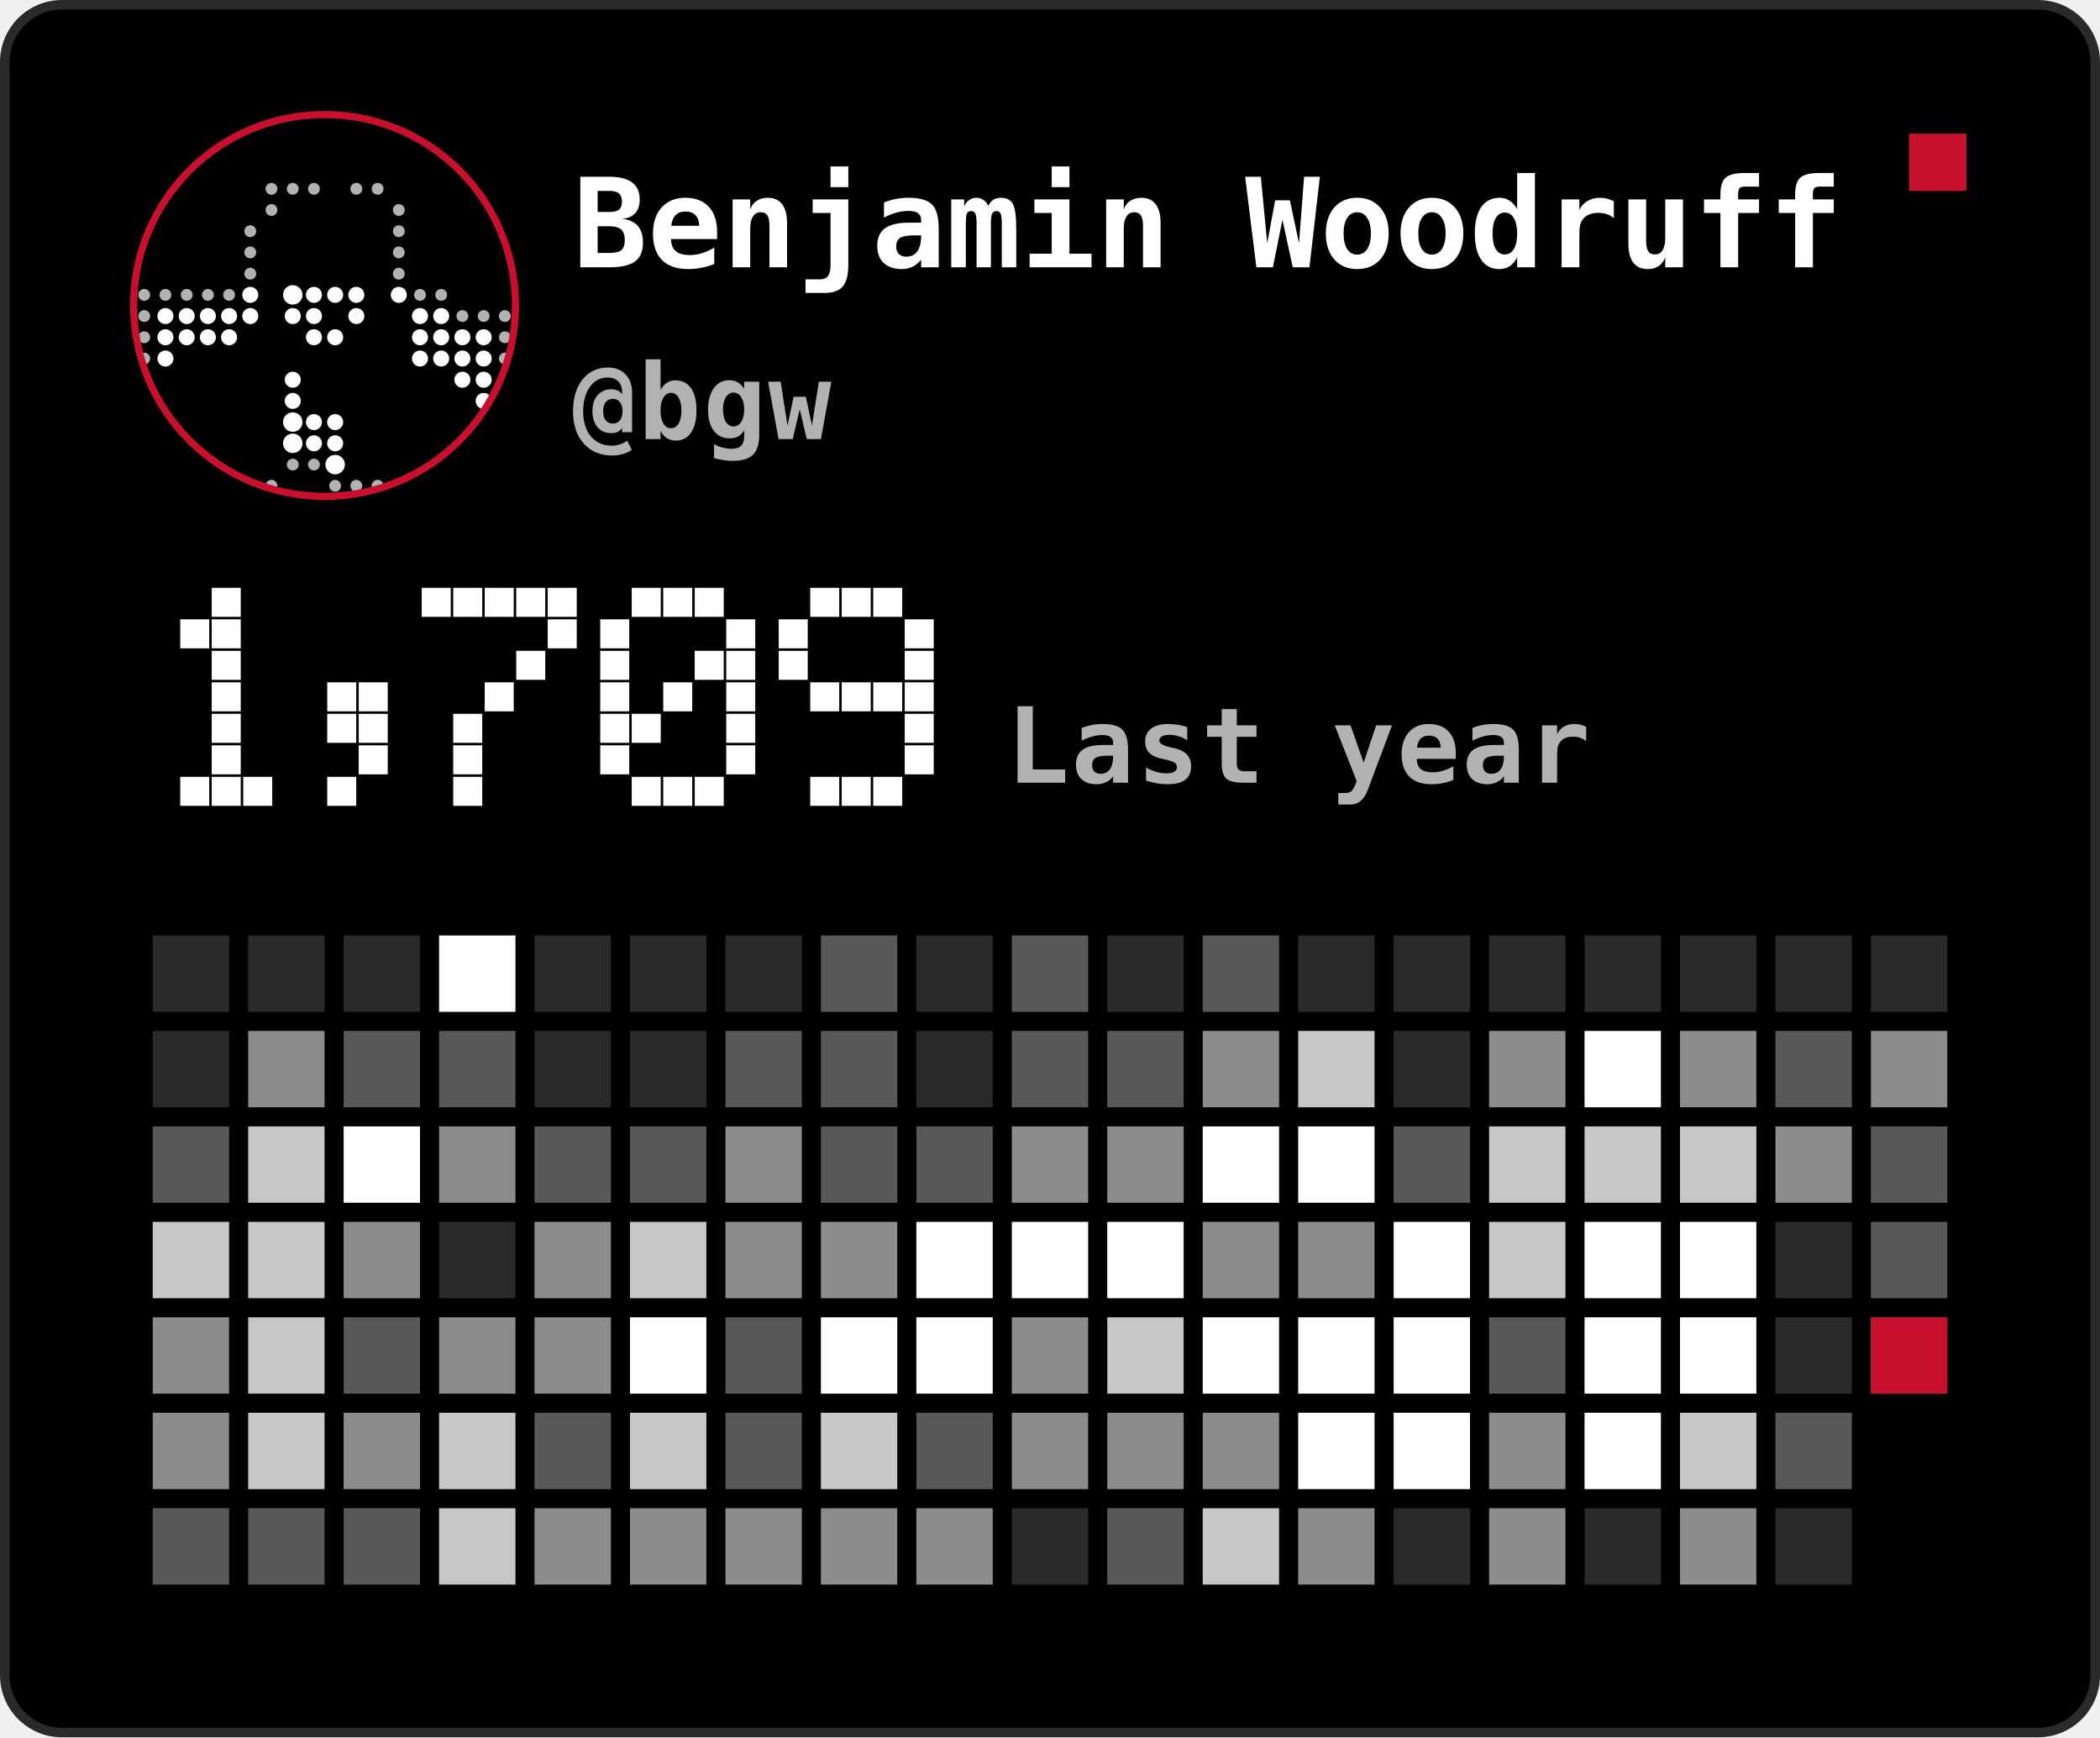
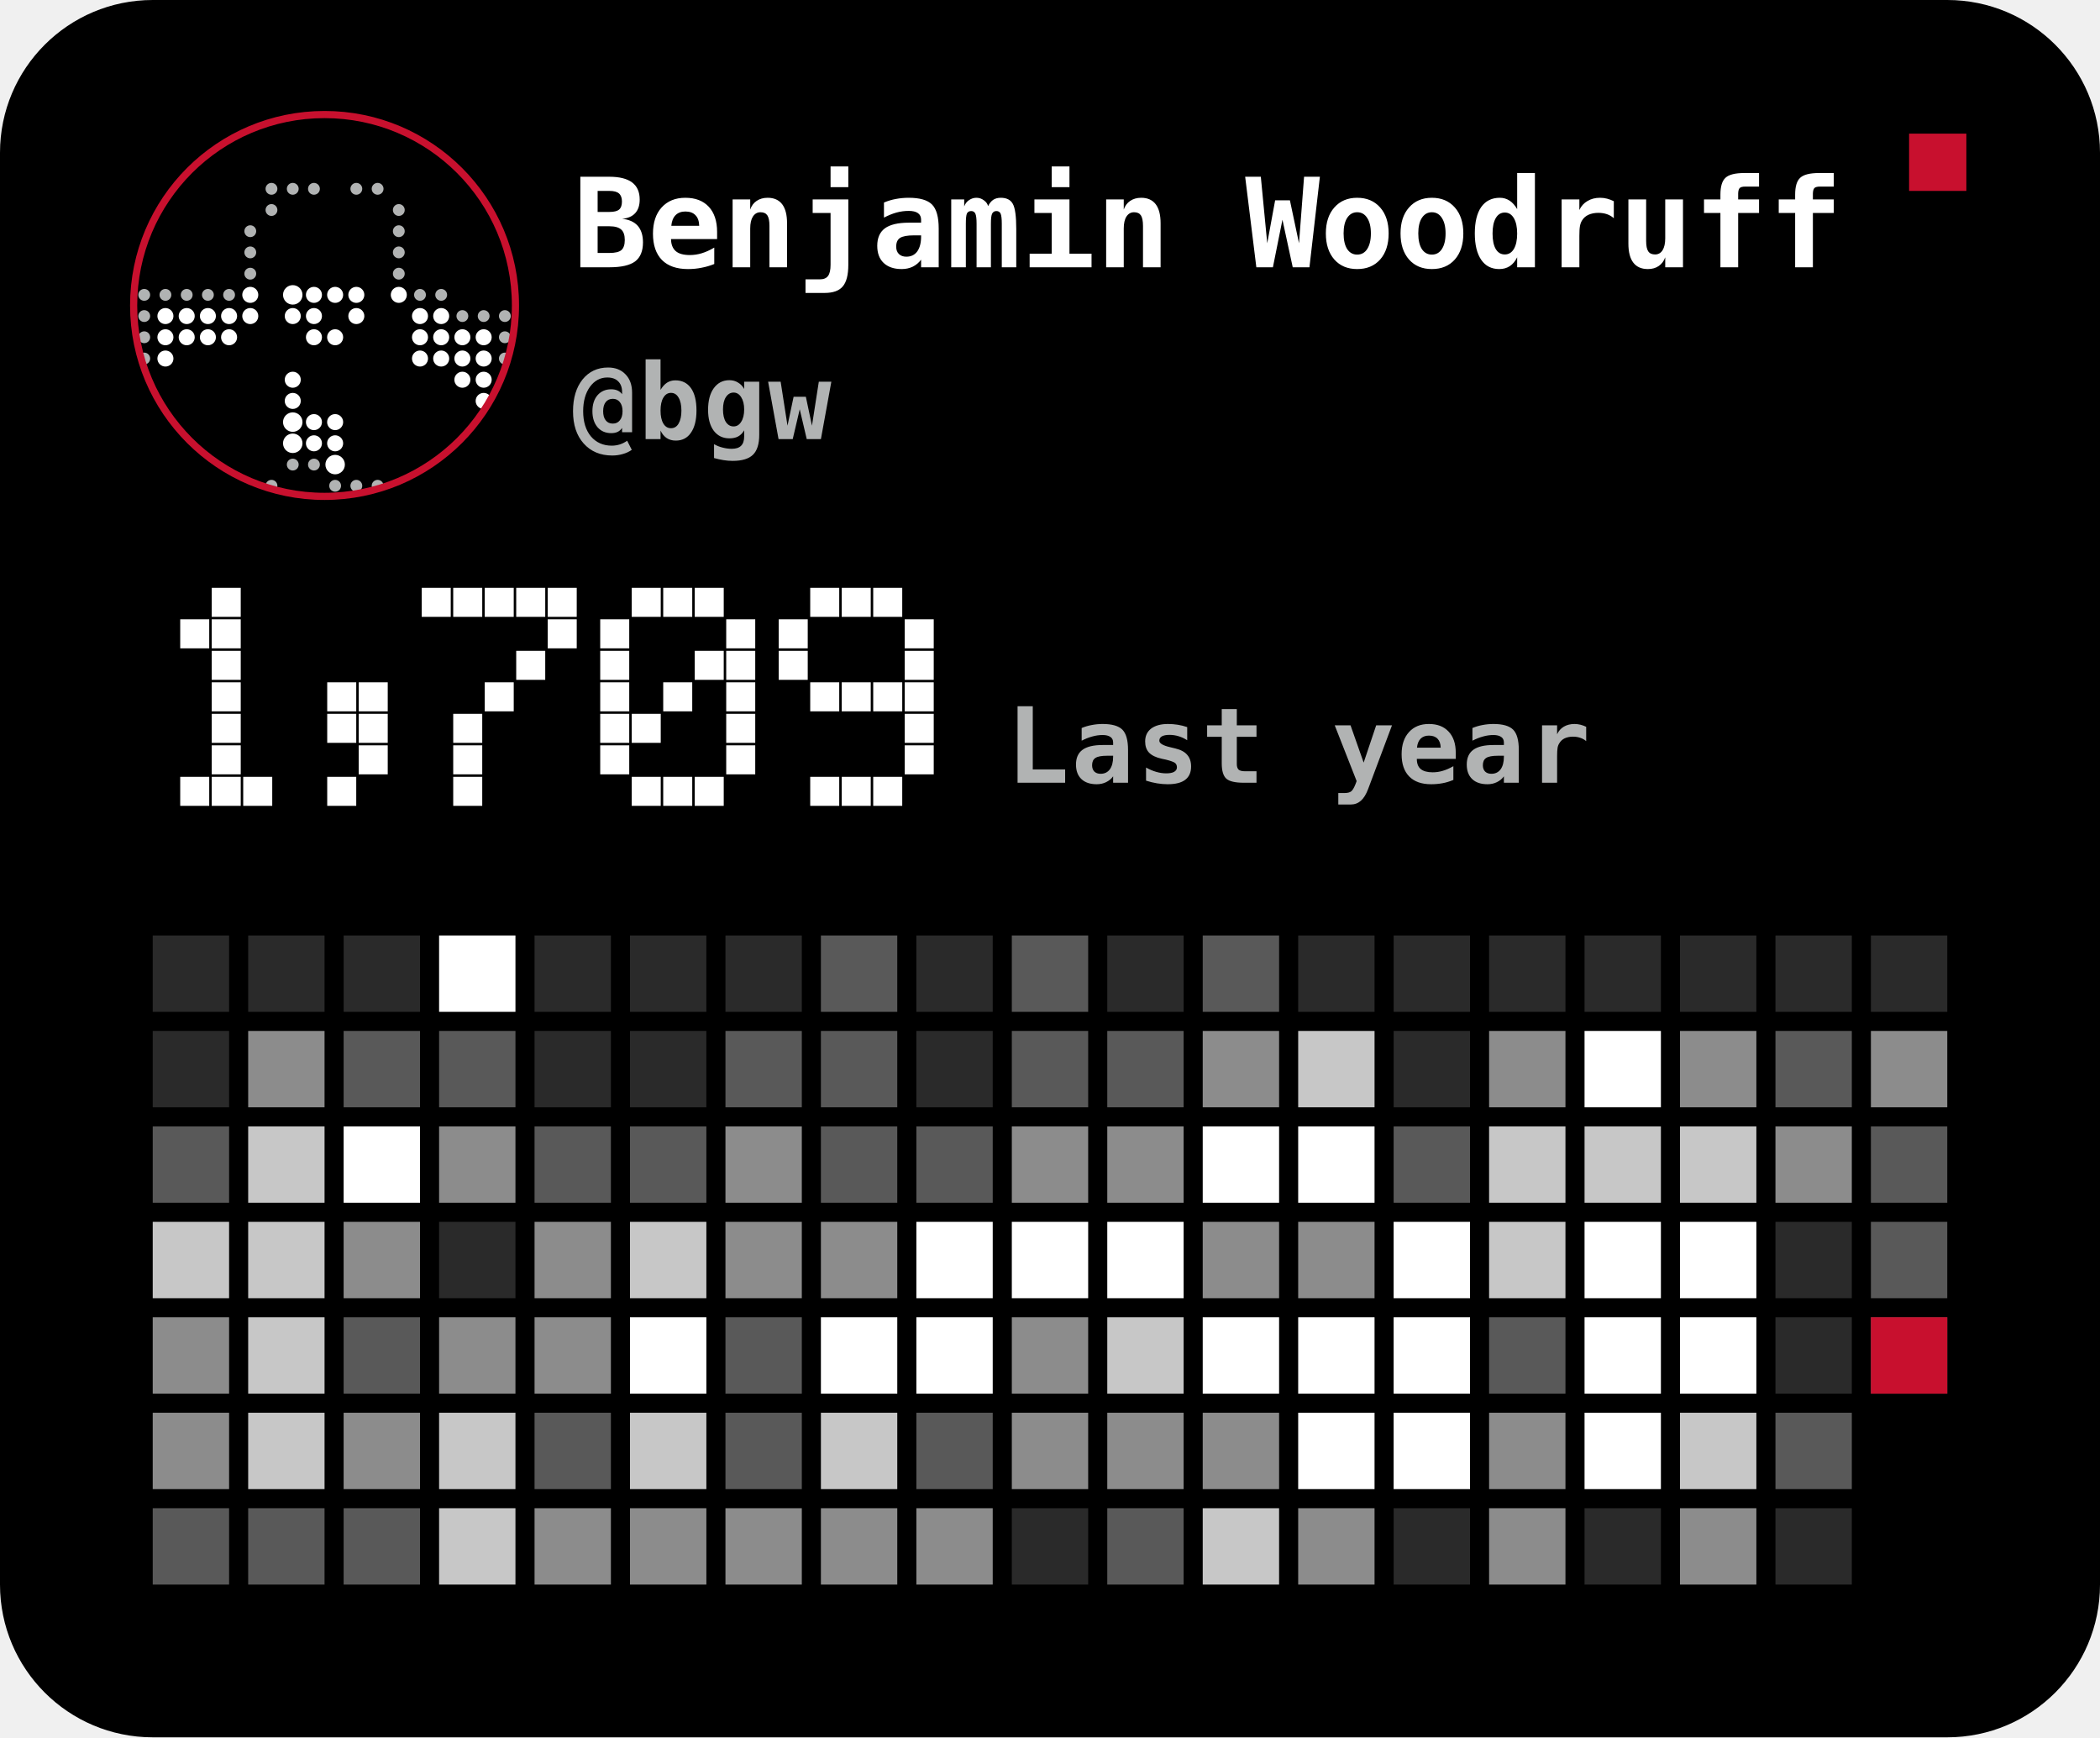
<svg xmlns="http://www.w3.org/2000/svg" width="220" height="182" viewBox="0 0 220 182" role="img">
-   <rect x="0.5" y="0.5" width="219" height="181" rx="6" fill="#000000" stroke="#2A2A2A" stroke-width="1" />
+   <rect width="220" height="182" rx="16" fill="#000000" />
  <rect x="14" y="14" width="0" height="0" fill="#C8102E" />
  <clipPath id="pfp">
    <circle cx="34.00" cy="32.00" r="20.00" />
  </clipPath>
  <g clip-path="url(#pfp)">
    <circle cx="28.44" cy="19.78" r="0.62" fill="#B1B3B3" />
    <circle cx="30.67" cy="19.78" r="0.62" fill="#B1B3B3" />
    <circle cx="32.89" cy="19.78" r="0.62" fill="#B1B3B3" />
    <circle cx="37.33" cy="19.78" r="0.62" fill="#B1B3B3" />
    <circle cx="39.56" cy="19.78" r="0.62" fill="#B1B3B3" />
    <circle cx="28.44" cy="22.00" r="0.62" fill="#B1B3B3" />
    <circle cx="41.78" cy="22.00" r="0.62" fill="#B1B3B3" />
    <circle cx="26.22" cy="24.22" r="0.62" fill="#B1B3B3" />
    <circle cx="41.78" cy="24.22" r="0.62" fill="#B1B3B3" />
    <circle cx="26.22" cy="26.44" r="0.62" fill="#B1B3B3" />
    <circle cx="41.78" cy="26.44" r="0.62" fill="#B1B3B3" />
    <circle cx="26.22" cy="28.67" r="0.62" fill="#B1B3B3" />
    <circle cx="41.78" cy="28.67" r="0.62" fill="#B1B3B3" />
    <circle cx="15.11" cy="30.89" r="0.62" fill="#B1B3B3" />
    <circle cx="17.33" cy="30.89" r="0.62" fill="#B1B3B3" />
    <circle cx="19.56" cy="30.89" r="0.62" fill="#B1B3B3" />
    <circle cx="21.78" cy="30.89" r="0.62" fill="#B1B3B3" />
    <circle cx="24.00" cy="30.89" r="0.62" fill="#B1B3B3" />
    <circle cx="26.22" cy="30.89" r="0.84" fill="#FFFFFF" />
    <circle cx="30.67" cy="30.89" r="1.02" fill="#FFFFFF" />
    <circle cx="32.89" cy="30.89" r="0.84" fill="#FFFFFF" />
    <circle cx="35.11" cy="30.89" r="0.84" fill="#FFFFFF" />
    <circle cx="37.33" cy="30.89" r="0.84" fill="#FFFFFF" />
    <circle cx="41.78" cy="30.89" r="0.84" fill="#FFFFFF" />
    <circle cx="44.00" cy="30.89" r="0.62" fill="#B1B3B3" />
    <circle cx="46.22" cy="30.89" r="0.62" fill="#B1B3B3" />
    <circle cx="15.11" cy="33.11" r="0.62" fill="#B1B3B3" />
    <circle cx="17.33" cy="33.11" r="0.84" fill="#FFFFFF" />
    <circle cx="19.56" cy="33.11" r="0.84" fill="#FFFFFF" />
    <circle cx="21.78" cy="33.11" r="0.84" fill="#FFFFFF" />
    <circle cx="24.00" cy="33.11" r="0.84" fill="#FFFFFF" />
    <circle cx="26.22" cy="33.11" r="0.84" fill="#FFFFFF" />
    <circle cx="30.67" cy="33.11" r="0.84" fill="#FFFFFF" />
    <circle cx="32.89" cy="33.11" r="0.84" fill="#FFFFFF" />
    <circle cx="37.33" cy="33.11" r="0.84" fill="#FFFFFF" />
    <circle cx="44.00" cy="33.11" r="0.84" fill="#FFFFFF" />
    <circle cx="46.22" cy="33.11" r="0.84" fill="#FFFFFF" />
    <circle cx="48.44" cy="33.11" r="0.62" fill="#B1B3B3" />
    <circle cx="50.67" cy="33.11" r="0.62" fill="#B1B3B3" />
    <circle cx="52.89" cy="33.11" r="0.62" fill="#B1B3B3" />
    <circle cx="15.11" cy="35.33" r="0.62" fill="#B1B3B3" />
    <circle cx="17.33" cy="35.33" r="0.84" fill="#FFFFFF" />
    <circle cx="19.56" cy="35.33" r="0.84" fill="#FFFFFF" />
    <circle cx="21.78" cy="35.33" r="0.84" fill="#FFFFFF" />
    <circle cx="24.00" cy="35.33" r="0.84" fill="#FFFFFF" />
    <circle cx="32.89" cy="35.33" r="0.84" fill="#FFFFFF" />
    <circle cx="35.11" cy="35.33" r="0.84" fill="#FFFFFF" />
    <circle cx="44.00" cy="35.33" r="0.84" fill="#FFFFFF" />
    <circle cx="46.22" cy="35.33" r="0.84" fill="#FFFFFF" />
    <circle cx="48.44" cy="35.33" r="0.84" fill="#FFFFFF" />
    <circle cx="50.67" cy="35.33" r="0.84" fill="#FFFFFF" />
    <circle cx="52.89" cy="35.33" r="0.62" fill="#B1B3B3" />
    <circle cx="15.11" cy="37.56" r="0.62" fill="#B1B3B3" />
    <circle cx="17.33" cy="37.56" r="0.84" fill="#FFFFFF" />
    <circle cx="44.00" cy="37.56" r="0.84" fill="#FFFFFF" />
    <circle cx="46.22" cy="37.56" r="0.84" fill="#FFFFFF" />
    <circle cx="48.44" cy="37.56" r="0.84" fill="#FFFFFF" />
    <circle cx="50.67" cy="37.56" r="0.84" fill="#FFFFFF" />
    <circle cx="52.89" cy="37.56" r="0.62" fill="#B1B3B3" />
    <circle cx="15.11" cy="39.78" r="0.62" fill="#B1B3B3" />
    <circle cx="30.67" cy="39.78" r="0.84" fill="#FFFFFF" />
    <circle cx="48.44" cy="39.78" r="0.84" fill="#FFFFFF" />
    <circle cx="50.67" cy="39.78" r="0.84" fill="#FFFFFF" />
    <circle cx="52.89" cy="39.78" r="0.62" fill="#B1B3B3" />
    <circle cx="15.11" cy="42.00" r="0.62" fill="#B1B3B3" />
    <circle cx="30.67" cy="42.00" r="0.84" fill="#FFFFFF" />
    <circle cx="50.67" cy="42.00" r="0.84" fill="#FFFFFF" />
    <circle cx="52.89" cy="42.00" r="0.62" fill="#B1B3B3" />
    <circle cx="15.11" cy="44.22" r="0.62" fill="#B1B3B3" />
    <circle cx="30.67" cy="44.22" r="1.02" fill="#FFFFFF" />
    <circle cx="32.89" cy="44.22" r="0.84" fill="#FFFFFF" />
    <circle cx="35.11" cy="44.22" r="0.84" fill="#FFFFFF" />
    <circle cx="50.67" cy="44.22" r="0.84" fill="#FFFFFF" />
    <circle cx="52.89" cy="44.22" r="0.62" fill="#B1B3B3" />
    <circle cx="15.11" cy="46.44" r="0.62" fill="#B1B3B3" />
    <circle cx="30.67" cy="46.44" r="1.02" fill="#FFFFFF" />
    <circle cx="32.89" cy="46.44" r="0.84" fill="#FFFFFF" />
    <circle cx="35.11" cy="46.44" r="0.84" fill="#FFFFFF" />
    <circle cx="50.67" cy="46.44" r="0.84" fill="#FFFFFF" />
    <circle cx="52.89" cy="46.44" r="0.62" fill="#B1B3B3" />
    <circle cx="15.11" cy="48.67" r="0.62" fill="#B1B3B3" />
    <circle cx="30.67" cy="48.67" r="0.62" fill="#B1B3B3" />
    <circle cx="32.89" cy="48.67" r="0.62" fill="#B1B3B3" />
    <circle cx="35.11" cy="48.67" r="1.02" fill="#FFFFFF" />
    <circle cx="50.67" cy="48.67" r="0.84" fill="#FFFFFF" />
    <circle cx="52.89" cy="48.67" r="0.62" fill="#B1B3B3" />
    <circle cx="15.11" cy="50.89" r="0.62" fill="#B1B3B3" />
    <circle cx="17.33" cy="50.89" r="0.62" fill="#B1B3B3" />
    <circle cx="19.56" cy="50.89" r="0.62" fill="#B1B3B3" />
    <circle cx="21.78" cy="50.89" r="0.62" fill="#B1B3B3" />
    <circle cx="24.00" cy="50.89" r="0.62" fill="#B1B3B3" />
    <circle cx="26.22" cy="50.89" r="0.62" fill="#B1B3B3" />
    <circle cx="28.44" cy="50.89" r="0.62" fill="#B1B3B3" />
    <circle cx="35.11" cy="50.89" r="0.62" fill="#B1B3B3" />
    <circle cx="37.33" cy="50.89" r="0.62" fill="#B1B3B3" />
    <circle cx="39.56" cy="50.89" r="0.62" fill="#B1B3B3" />
    <circle cx="41.78" cy="50.89" r="0.62" fill="#B1B3B3" />
    <circle cx="44.00" cy="50.89" r="0.62" fill="#B1B3B3" />
    <circle cx="46.22" cy="50.89" r="0.62" fill="#B1B3B3" />
    <circle cx="48.44" cy="50.89" r="0.62" fill="#B1B3B3" />
    <circle cx="50.67" cy="50.89" r="0.62" fill="#B1B3B3" />
    <circle cx="52.89" cy="50.89" r="0.62" fill="#B1B3B3" />
  </g>
  <circle cx="34.00" cy="32.00" r="20.00" fill="none" stroke="#C8102E" stroke-width="0.75" />
  <text x="60" y="28" fill="#FFFFFF" text-anchor="start" font-family="ui-monospace, Geist Mono, monospace" font-weight="700" font-size="13" letter-spacing="0" dominant-baseline="auto">Benjamin Woodruff ‮</text>
  <text x="60" y="46" fill="#B1B3B3" text-anchor="start" font-family="ui-monospace, Geist Mono, monospace" font-weight="700" font-size="11" letter-spacing="0.2" dominant-baseline="auto">@bgw</text>
  <rect x="22.18" y="61.58" width="3.04" height="3.04" fill="#FFFFFF" />
  <rect x="18.88" y="64.88" width="3.04" height="3.04" fill="#FFFFFF" />
  <rect x="22.18" y="64.88" width="3.04" height="3.04" fill="#FFFFFF" />
  <rect x="22.18" y="68.18" width="3.04" height="3.04" fill="#FFFFFF" />
  <rect x="22.18" y="71.48" width="3.04" height="3.04" fill="#FFFFFF" />
  <rect x="22.18" y="74.78" width="3.04" height="3.04" fill="#FFFFFF" />
  <rect x="22.18" y="78.08" width="3.04" height="3.04" fill="#FFFFFF" />
  <rect x="18.88" y="81.38" width="3.04" height="3.04" fill="#FFFFFF" />
  <rect x="22.18" y="81.38" width="3.04" height="3.04" fill="#FFFFFF" />
  <rect x="25.48" y="81.38" width="3.04" height="3.04" fill="#FFFFFF" />
  <rect x="34.28" y="71.48" width="3.04" height="3.04" fill="#FFFFFF" />
  <rect x="37.58" y="71.48" width="3.04" height="3.04" fill="#FFFFFF" />
  <rect x="34.28" y="74.78" width="3.04" height="3.04" fill="#FFFFFF" />
  <rect x="37.58" y="74.78" width="3.04" height="3.04" fill="#FFFFFF" />
  <rect x="37.58" y="78.08" width="3.04" height="3.04" fill="#FFFFFF" />
  <rect x="34.28" y="81.38" width="3.04" height="3.04" fill="#FFFFFF" />
  <rect x="44.18" y="61.58" width="3.04" height="3.04" fill="#FFFFFF" />
  <rect x="47.48" y="61.58" width="3.04" height="3.04" fill="#FFFFFF" />
  <rect x="50.78" y="61.58" width="3.04" height="3.04" fill="#FFFFFF" />
  <rect x="54.08" y="61.58" width="3.04" height="3.04" fill="#FFFFFF" />
  <rect x="57.38" y="61.58" width="3.04" height="3.04" fill="#FFFFFF" />
  <rect x="57.38" y="64.88" width="3.04" height="3.04" fill="#FFFFFF" />
  <rect x="54.08" y="68.18" width="3.04" height="3.04" fill="#FFFFFF" />
  <rect x="50.78" y="71.48" width="3.04" height="3.04" fill="#FFFFFF" />
  <rect x="47.48" y="74.78" width="3.04" height="3.04" fill="#FFFFFF" />
  <rect x="47.48" y="78.08" width="3.04" height="3.04" fill="#FFFFFF" />
  <rect x="47.48" y="81.38" width="3.04" height="3.04" fill="#FFFFFF" />
  <rect x="66.18" y="61.58" width="3.04" height="3.04" fill="#FFFFFF" />
  <rect x="69.48" y="61.58" width="3.04" height="3.04" fill="#FFFFFF" />
  <rect x="72.78" y="61.58" width="3.04" height="3.04" fill="#FFFFFF" />
  <rect x="62.88" y="64.88" width="3.04" height="3.04" fill="#FFFFFF" />
  <rect x="76.08" y="64.88" width="3.04" height="3.04" fill="#FFFFFF" />
  <rect x="62.88" y="68.18" width="3.04" height="3.04" fill="#FFFFFF" />
  <rect x="72.78" y="68.18" width="3.04" height="3.04" fill="#FFFFFF" />
  <rect x="76.08" y="68.18" width="3.04" height="3.04" fill="#FFFFFF" />
  <rect x="62.88" y="71.48" width="3.04" height="3.04" fill="#FFFFFF" />
  <rect x="69.48" y="71.48" width="3.04" height="3.04" fill="#FFFFFF" />
  <rect x="76.08" y="71.48" width="3.04" height="3.04" fill="#FFFFFF" />
  <rect x="62.88" y="74.78" width="3.04" height="3.04" fill="#FFFFFF" />
  <rect x="66.18" y="74.78" width="3.04" height="3.04" fill="#FFFFFF" />
  <rect x="76.08" y="74.78" width="3.04" height="3.04" fill="#FFFFFF" />
  <rect x="62.88" y="78.08" width="3.04" height="3.04" fill="#FFFFFF" />
  <rect x="76.08" y="78.08" width="3.04" height="3.04" fill="#FFFFFF" />
  <rect x="66.18" y="81.38" width="3.04" height="3.04" fill="#FFFFFF" />
  <rect x="69.48" y="81.38" width="3.04" height="3.04" fill="#FFFFFF" />
  <rect x="72.78" y="81.38" width="3.04" height="3.04" fill="#FFFFFF" />
  <rect x="84.88" y="61.58" width="3.04" height="3.04" fill="#FFFFFF" />
  <rect x="88.18" y="61.58" width="3.04" height="3.04" fill="#FFFFFF" />
  <rect x="91.48" y="61.58" width="3.04" height="3.04" fill="#FFFFFF" />
  <rect x="81.58" y="64.88" width="3.04" height="3.04" fill="#FFFFFF" />
  <rect x="94.78" y="64.88" width="3.04" height="3.04" fill="#FFFFFF" />
  <rect x="81.58" y="68.18" width="3.04" height="3.04" fill="#FFFFFF" />
  <rect x="94.78" y="68.18" width="3.04" height="3.04" fill="#FFFFFF" />
  <rect x="84.88" y="71.48" width="3.04" height="3.04" fill="#FFFFFF" />
  <rect x="88.18" y="71.48" width="3.04" height="3.04" fill="#FFFFFF" />
  <rect x="91.48" y="71.48" width="3.04" height="3.04" fill="#FFFFFF" />
  <rect x="94.78" y="71.48" width="3.04" height="3.04" fill="#FFFFFF" />
  <rect x="94.78" y="74.78" width="3.04" height="3.04" fill="#FFFFFF" />
  <rect x="94.78" y="78.08" width="3.04" height="3.04" fill="#FFFFFF" />
  <rect x="84.88" y="81.38" width="3.04" height="3.04" fill="#FFFFFF" />
  <rect x="88.18" y="81.38" width="3.04" height="3.04" fill="#FFFFFF" />
  <rect x="91.48" y="81.38" width="3.04" height="3.04" fill="#FFFFFF" />
  <text x="105.4" y="82.0" fill="#B1B3B3" text-anchor="start" font-family="ui-monospace, Geist Mono, monospace" font-weight="700" font-size="11" letter-spacing="0.2" dominant-baseline="auto">Last year</text>
  <rect x="200" y="14" width="6" height="6" fill="#C8102E" />
  <rect x="16" y="98" width="8" height="8" fill="#2A2A2A" />
  <rect x="16" y="108" width="8" height="8" fill="#2A2A2A" />
  <rect x="16" y="118" width="8" height="8" fill="#FFFFFF" opacity="0.35" />
  <rect x="16" y="128" width="8" height="8" fill="#FFFFFF" opacity="0.78" />
  <rect x="16" y="138" width="8" height="8" fill="#FFFFFF" opacity="0.55" />
  <rect x="16" y="148" width="8" height="8" fill="#FFFFFF" opacity="0.55" />
  <rect x="16" y="158" width="8" height="8" fill="#FFFFFF" opacity="0.35" />
  <rect x="26" y="98" width="8" height="8" fill="#2A2A2A" />
  <rect x="26" y="108" width="8" height="8" fill="#FFFFFF" opacity="0.55" />
  <rect x="26" y="118" width="8" height="8" fill="#FFFFFF" opacity="0.78" />
  <rect x="26" y="128" width="8" height="8" fill="#FFFFFF" opacity="0.78" />
  <rect x="26" y="138" width="8" height="8" fill="#FFFFFF" opacity="0.78" />
  <rect x="26" y="148" width="8" height="8" fill="#FFFFFF" opacity="0.78" />
  <rect x="26" y="158" width="8" height="8" fill="#FFFFFF" opacity="0.35" />
  <rect x="36" y="98" width="8" height="8" fill="#2A2A2A" />
  <rect x="36" y="108" width="8" height="8" fill="#FFFFFF" opacity="0.35" />
  <rect x="36" y="118" width="8" height="8" fill="#FFFFFF" />
  <rect x="36" y="128" width="8" height="8" fill="#FFFFFF" opacity="0.55" />
  <rect x="36" y="138" width="8" height="8" fill="#FFFFFF" opacity="0.35" />
  <rect x="36" y="148" width="8" height="8" fill="#FFFFFF" opacity="0.55" />
  <rect x="36" y="158" width="8" height="8" fill="#FFFFFF" opacity="0.35" />
  <rect x="46" y="98" width="8" height="8" fill="#FFFFFF" />
  <rect x="46" y="108" width="8" height="8" fill="#FFFFFF" opacity="0.35" />
  <rect x="46" y="118" width="8" height="8" fill="#FFFFFF" opacity="0.55" />
  <rect x="46" y="128" width="8" height="8" fill="#2A2A2A" />
  <rect x="46" y="138" width="8" height="8" fill="#FFFFFF" opacity="0.55" />
  <rect x="46" y="148" width="8" height="8" fill="#FFFFFF" opacity="0.78" />
  <rect x="46" y="158" width="8" height="8" fill="#FFFFFF" opacity="0.78" />
  <rect x="56" y="98" width="8" height="8" fill="#2A2A2A" />
  <rect x="56" y="108" width="8" height="8" fill="#2A2A2A" />
  <rect x="56" y="118" width="8" height="8" fill="#FFFFFF" opacity="0.35" />
  <rect x="56" y="128" width="8" height="8" fill="#FFFFFF" opacity="0.55" />
  <rect x="56" y="138" width="8" height="8" fill="#FFFFFF" opacity="0.55" />
  <rect x="56" y="148" width="8" height="8" fill="#FFFFFF" opacity="0.35" />
  <rect x="56" y="158" width="8" height="8" fill="#FFFFFF" opacity="0.55" />
  <rect x="66" y="98" width="8" height="8" fill="#2A2A2A" />
  <rect x="66" y="108" width="8" height="8" fill="#2A2A2A" />
  <rect x="66" y="118" width="8" height="8" fill="#FFFFFF" opacity="0.35" />
  <rect x="66" y="128" width="8" height="8" fill="#FFFFFF" opacity="0.78" />
  <rect x="66" y="138" width="8" height="8" fill="#FFFFFF" />
  <rect x="66" y="148" width="8" height="8" fill="#FFFFFF" opacity="0.78" />
  <rect x="66" y="158" width="8" height="8" fill="#FFFFFF" opacity="0.55" />
  <rect x="76" y="98" width="8" height="8" fill="#2A2A2A" />
  <rect x="76" y="108" width="8" height="8" fill="#FFFFFF" opacity="0.35" />
  <rect x="76" y="118" width="8" height="8" fill="#FFFFFF" opacity="0.55" />
  <rect x="76" y="128" width="8" height="8" fill="#FFFFFF" opacity="0.55" />
  <rect x="76" y="138" width="8" height="8" fill="#FFFFFF" opacity="0.35" />
  <rect x="76" y="148" width="8" height="8" fill="#FFFFFF" opacity="0.35" />
  <rect x="76" y="158" width="8" height="8" fill="#FFFFFF" opacity="0.55" />
  <rect x="86" y="98" width="8" height="8" fill="#FFFFFF" opacity="0.35" />
  <rect x="86" y="108" width="8" height="8" fill="#FFFFFF" opacity="0.35" />
  <rect x="86" y="118" width="8" height="8" fill="#FFFFFF" opacity="0.35" />
  <rect x="86" y="128" width="8" height="8" fill="#FFFFFF" opacity="0.55" />
  <rect x="86" y="138" width="8" height="8" fill="#FFFFFF" />
  <rect x="86" y="148" width="8" height="8" fill="#FFFFFF" opacity="0.78" />
  <rect x="86" y="158" width="8" height="8" fill="#FFFFFF" opacity="0.55" />
  <rect x="96" y="98" width="8" height="8" fill="#2A2A2A" />
  <rect x="96" y="108" width="8" height="8" fill="#2A2A2A" />
  <rect x="96" y="118" width="8" height="8" fill="#FFFFFF" opacity="0.35" />
  <rect x="96" y="128" width="8" height="8" fill="#FFFFFF" />
  <rect x="96" y="138" width="8" height="8" fill="#FFFFFF" />
  <rect x="96" y="148" width="8" height="8" fill="#FFFFFF" opacity="0.35" />
  <rect x="96" y="158" width="8" height="8" fill="#FFFFFF" opacity="0.55" />
  <rect x="106" y="98" width="8" height="8" fill="#FFFFFF" opacity="0.35" />
  <rect x="106" y="108" width="8" height="8" fill="#FFFFFF" opacity="0.35" />
  <rect x="106" y="118" width="8" height="8" fill="#FFFFFF" opacity="0.55" />
  <rect x="106" y="128" width="8" height="8" fill="#FFFFFF" />
  <rect x="106" y="138" width="8" height="8" fill="#FFFFFF" opacity="0.55" />
  <rect x="106" y="148" width="8" height="8" fill="#FFFFFF" opacity="0.55" />
  <rect x="106" y="158" width="8" height="8" fill="#2A2A2A" />
  <rect x="116" y="98" width="8" height="8" fill="#2A2A2A" />
  <rect x="116" y="108" width="8" height="8" fill="#FFFFFF" opacity="0.35" />
  <rect x="116" y="118" width="8" height="8" fill="#FFFFFF" opacity="0.55" />
  <rect x="116" y="128" width="8" height="8" fill="#FFFFFF" />
  <rect x="116" y="138" width="8" height="8" fill="#FFFFFF" opacity="0.78" />
  <rect x="116" y="148" width="8" height="8" fill="#FFFFFF" opacity="0.55" />
  <rect x="116" y="158" width="8" height="8" fill="#FFFFFF" opacity="0.35" />
  <rect x="126" y="98" width="8" height="8" fill="#FFFFFF" opacity="0.35" />
  <rect x="126" y="108" width="8" height="8" fill="#FFFFFF" opacity="0.55" />
  <rect x="126" y="118" width="8" height="8" fill="#FFFFFF" />
  <rect x="126" y="128" width="8" height="8" fill="#FFFFFF" opacity="0.55" />
  <rect x="126" y="138" width="8" height="8" fill="#FFFFFF" />
  <rect x="126" y="148" width="8" height="8" fill="#FFFFFF" opacity="0.55" />
  <rect x="126" y="158" width="8" height="8" fill="#FFFFFF" opacity="0.78" />
  <rect x="136" y="98" width="8" height="8" fill="#2A2A2A" />
  <rect x="136" y="108" width="8" height="8" fill="#FFFFFF" opacity="0.78" />
  <rect x="136" y="118" width="8" height="8" fill="#FFFFFF" />
  <rect x="136" y="128" width="8" height="8" fill="#FFFFFF" opacity="0.55" />
  <rect x="136" y="138" width="8" height="8" fill="#FFFFFF" />
  <rect x="136" y="148" width="8" height="8" fill="#FFFFFF" />
  <rect x="136" y="158" width="8" height="8" fill="#FFFFFF" opacity="0.55" />
  <rect x="146" y="98" width="8" height="8" fill="#2A2A2A" />
  <rect x="146" y="108" width="8" height="8" fill="#2A2A2A" />
  <rect x="146" y="118" width="8" height="8" fill="#FFFFFF" opacity="0.35" />
  <rect x="146" y="128" width="8" height="8" fill="#FFFFFF" />
  <rect x="146" y="138" width="8" height="8" fill="#FFFFFF" />
  <rect x="146" y="148" width="8" height="8" fill="#FFFFFF" />
  <rect x="146" y="158" width="8" height="8" fill="#2A2A2A" />
  <rect x="156" y="98" width="8" height="8" fill="#2A2A2A" />
  <rect x="156" y="108" width="8" height="8" fill="#FFFFFF" opacity="0.55" />
  <rect x="156" y="118" width="8" height="8" fill="#FFFFFF" opacity="0.78" />
  <rect x="156" y="128" width="8" height="8" fill="#FFFFFF" opacity="0.78" />
  <rect x="156" y="138" width="8" height="8" fill="#FFFFFF" opacity="0.35" />
  <rect x="156" y="148" width="8" height="8" fill="#FFFFFF" opacity="0.55" />
  <rect x="156" y="158" width="8" height="8" fill="#FFFFFF" opacity="0.55" />
  <rect x="166" y="98" width="8" height="8" fill="#2A2A2A" />
  <rect x="166" y="108" width="8" height="8" fill="#FFFFFF" />
  <rect x="166" y="118" width="8" height="8" fill="#FFFFFF" opacity="0.78" />
  <rect x="166" y="128" width="8" height="8" fill="#FFFFFF" />
  <rect x="166" y="138" width="8" height="8" fill="#FFFFFF" />
  <rect x="166" y="148" width="8" height="8" fill="#FFFFFF" />
  <rect x="166" y="158" width="8" height="8" fill="#2A2A2A" />
  <rect x="176" y="98" width="8" height="8" fill="#2A2A2A" />
  <rect x="176" y="108" width="8" height="8" fill="#FFFFFF" opacity="0.55" />
  <rect x="176" y="118" width="8" height="8" fill="#FFFFFF" opacity="0.78" />
  <rect x="176" y="128" width="8" height="8" fill="#FFFFFF" />
  <rect x="176" y="138" width="8" height="8" fill="#FFFFFF" />
  <rect x="176" y="148" width="8" height="8" fill="#FFFFFF" opacity="0.78" />
  <rect x="176" y="158" width="8" height="8" fill="#FFFFFF" opacity="0.55" />
  <rect x="186" y="98" width="8" height="8" fill="#2A2A2A" />
  <rect x="186" y="108" width="8" height="8" fill="#FFFFFF" opacity="0.35" />
  <rect x="186" y="118" width="8" height="8" fill="#FFFFFF" opacity="0.55" />
  <rect x="186" y="128" width="8" height="8" fill="#2A2A2A" />
  <rect x="186" y="138" width="8" height="8" fill="#2A2A2A" />
  <rect x="186" y="148" width="8" height="8" fill="#FFFFFF" opacity="0.35" />
  <rect x="186" y="158" width="8" height="8" fill="#2A2A2A" />
  <rect x="196" y="98" width="8" height="8" fill="#2A2A2A" />
  <rect x="196" y="108" width="8" height="8" fill="#FFFFFF" opacity="0.55" />
  <rect x="196" y="118" width="8" height="8" fill="#FFFFFF" opacity="0.35" />
  <rect x="196" y="128" width="8" height="8" fill="#FFFFFF" opacity="0.35" />
  <rect x="196" y="138" width="8" height="8" fill="#FFFFFF" opacity="0.35" />
  <rect x="196" y="138" width="8" height="8" fill="#C8102E" />
</svg>
